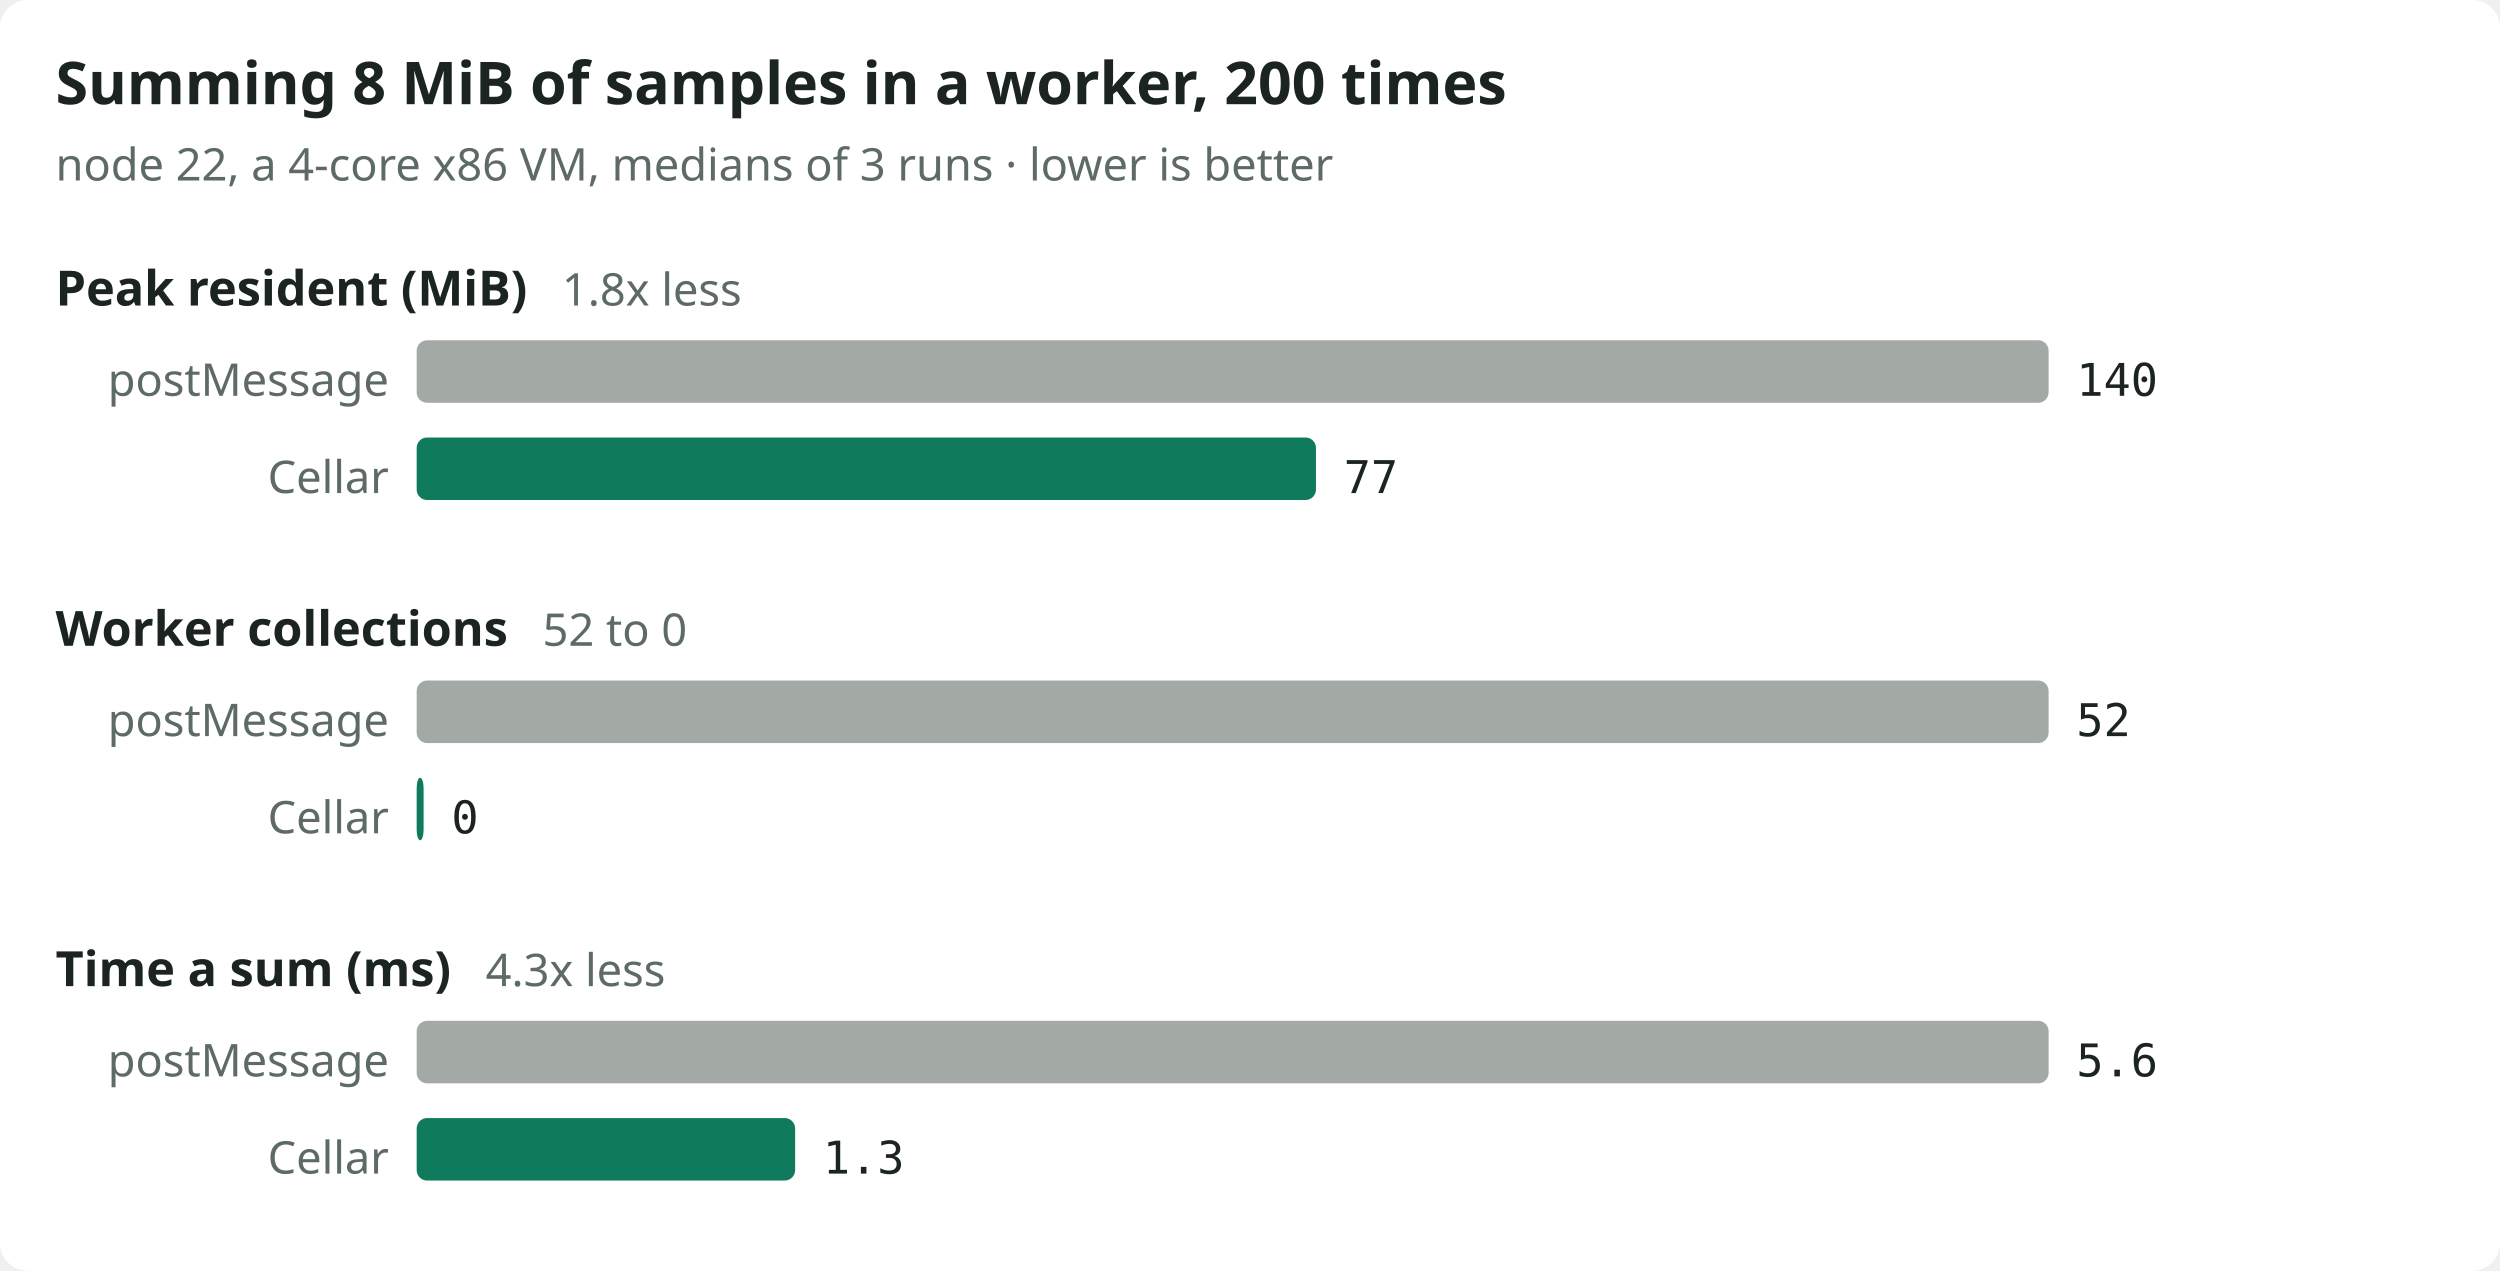
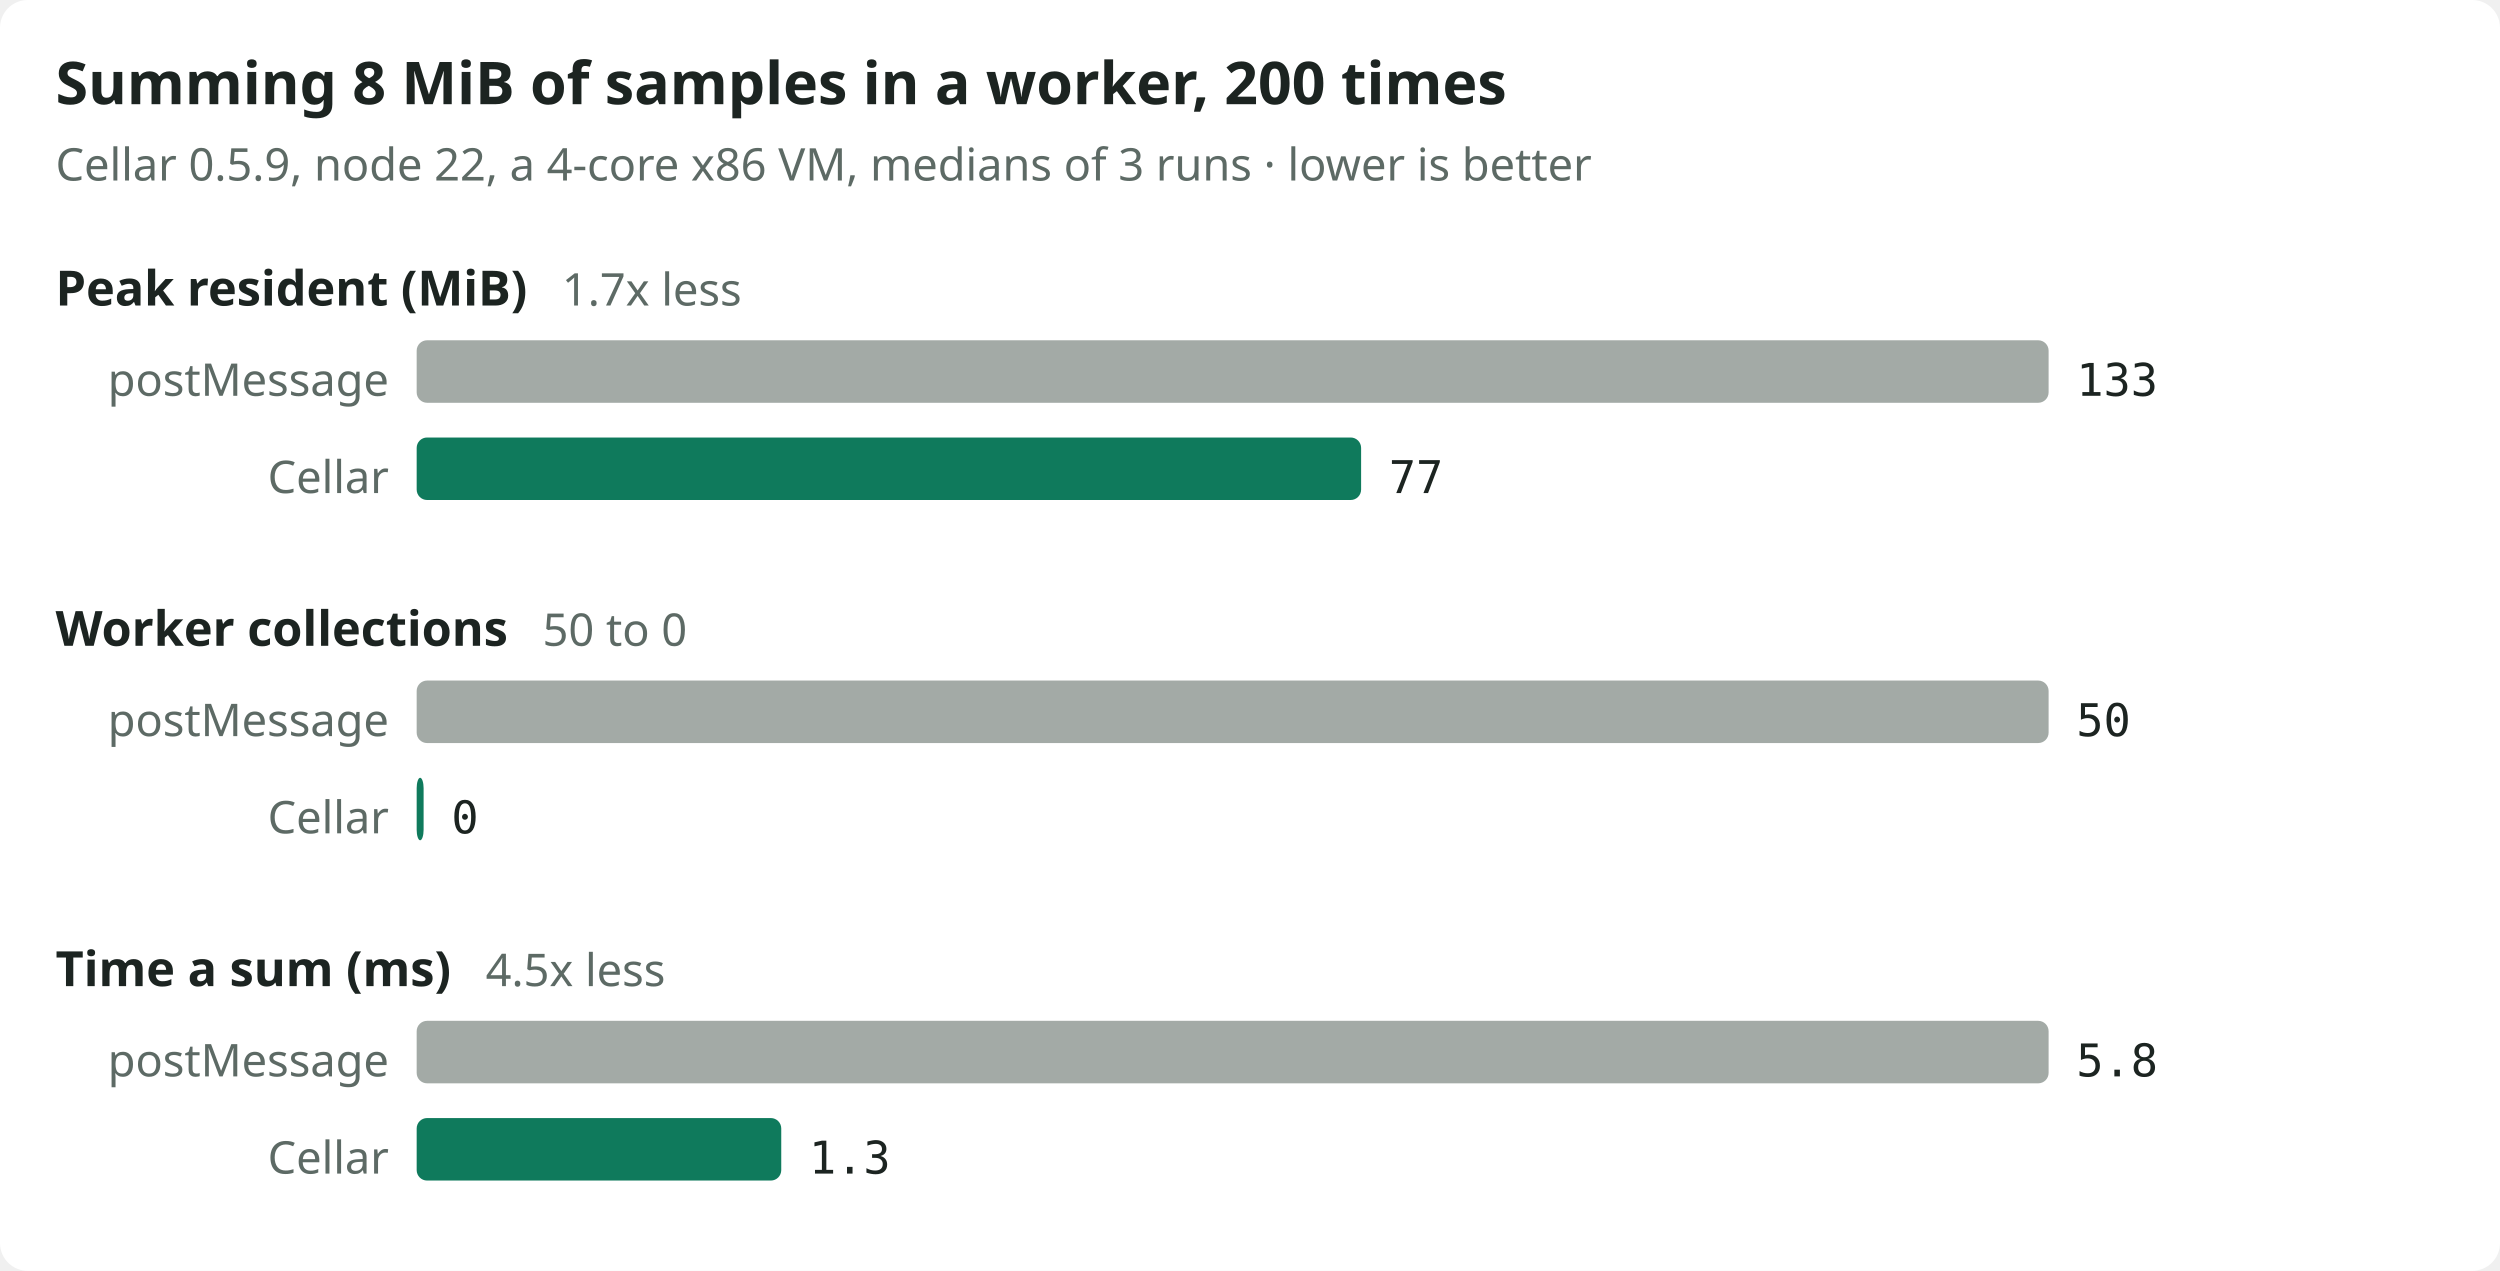
<svg xmlns="http://www.w3.org/2000/svg" viewBox="0 0 720 366" width="720" height="366" role="img" aria-label="Summing 8 MiB of samples in a worker, 200 times">
  <style>
  .bg { fill: #ffffff; } .title { fill: #1c2421; font: 600 17px system-ui, sans-serif; }
  .note, .arm, .ratio { fill: #5d6a65; font: 13px system-ui, sans-serif; }
  .what { fill: #1c2421; font: 600 14px system-ui, sans-serif; }
  .value { fill: #1c2421; font: 13px ui-monospace, monospace; }
  .plain { fill: #a3aaa6; } .cellar { fill: #0f7a5c; }
  @media (prefers-color-scheme: dark) {
    .bg { fill: #0d1117; } .title, .what, .value { fill: #e4ebe7; }
    .note, .arm, .ratio { fill: #93a39c; } .plain { fill: #4b5551; } .cellar { fill: #43c59b; }
  }
</style>
  <rect class="bg" width="100%" height="100%" rx="8" />
  <text class="title" x="16" y="30">Summing 8 MiB of samples in a worker, 200 times</text>
-   <text class="note" x="16" y="52">node 22, a 4-core x86 VM, medians of 3 runs · lower is better</text>
-   <text class="what" x="16" y="88">Peak resident (MiB)<tspan class="ratio" dx="10">1.8x less</tspan>
+   <text class="note" x="16" y="52">Cellar 0.5.9, node 22, a 4-core x86 VM, medians of 3 runs · lower is better</text>
+   <text class="what" x="16" y="88">Peak resident (MiB)<tspan class="ratio" dx="10">1.7x less</tspan>
  </text>
  <text class="arm" x="112" y="114" text-anchor="end">postMessage</text>
  <rect class="plain" x="120" y="98" width="470" height="18" rx="3" />
-   <text class="value" x="598" y="114">140 </text>
+   <text class="value" x="598" y="114">133 </text>
  <text class="arm" x="112" y="142" text-anchor="end">Cellar</text>
-   <rect class="cellar" x="120" y="126" width="259" height="18" rx="3" />
-   <text class="value" x="387" y="142">77 </text>
-   <text class="what" x="16" y="186">Worker collections<tspan class="ratio" dx="10">52 to 0</tspan>
+   <rect class="cellar" x="120" y="126" width="272" height="18" rx="3" />
+   <text class="value" x="400" y="142">77 </text>
+   <text class="what" x="16" y="186">Worker collections<tspan class="ratio" dx="10">50 to 0</tspan>
  </text>
  <text class="arm" x="112" y="212" text-anchor="end">postMessage</text>
  <rect class="plain" x="120" y="196" width="470" height="18" rx="3" />
-   <text class="value" x="598" y="212">52 </text>
+   <text class="value" x="598" y="212">50 </text>
  <text class="arm" x="112" y="240" text-anchor="end">Cellar</text>
  <rect class="cellar" x="120" y="224" width="2" height="18" rx="3" />
  <text class="value" x="130" y="240">0 </text>
-   <text class="what" x="16" y="284">Time a sum (ms)<tspan class="ratio" dx="10">4.3x less</tspan>
+   <text class="what" x="16" y="284">Time a sum (ms)<tspan class="ratio" dx="10">4.5x less</tspan>
  </text>
  <text class="arm" x="112" y="310" text-anchor="end">postMessage</text>
  <rect class="plain" x="120" y="294" width="470" height="18" rx="3" />
-   <text class="value" x="598" y="310">5.6 </text>
+   <text class="value" x="598" y="310">5.8 </text>
  <text class="arm" x="112" y="338" text-anchor="end">Cellar</text>
-   <rect class="cellar" x="120" y="322" width="109" height="18" rx="3" />
-   <text class="value" x="237" y="338">1.3 </text>
+   <rect class="cellar" x="120" y="322" width="105" height="18" rx="3" />
+   <text class="value" x="233" y="338">1.3 </text>
</svg>
